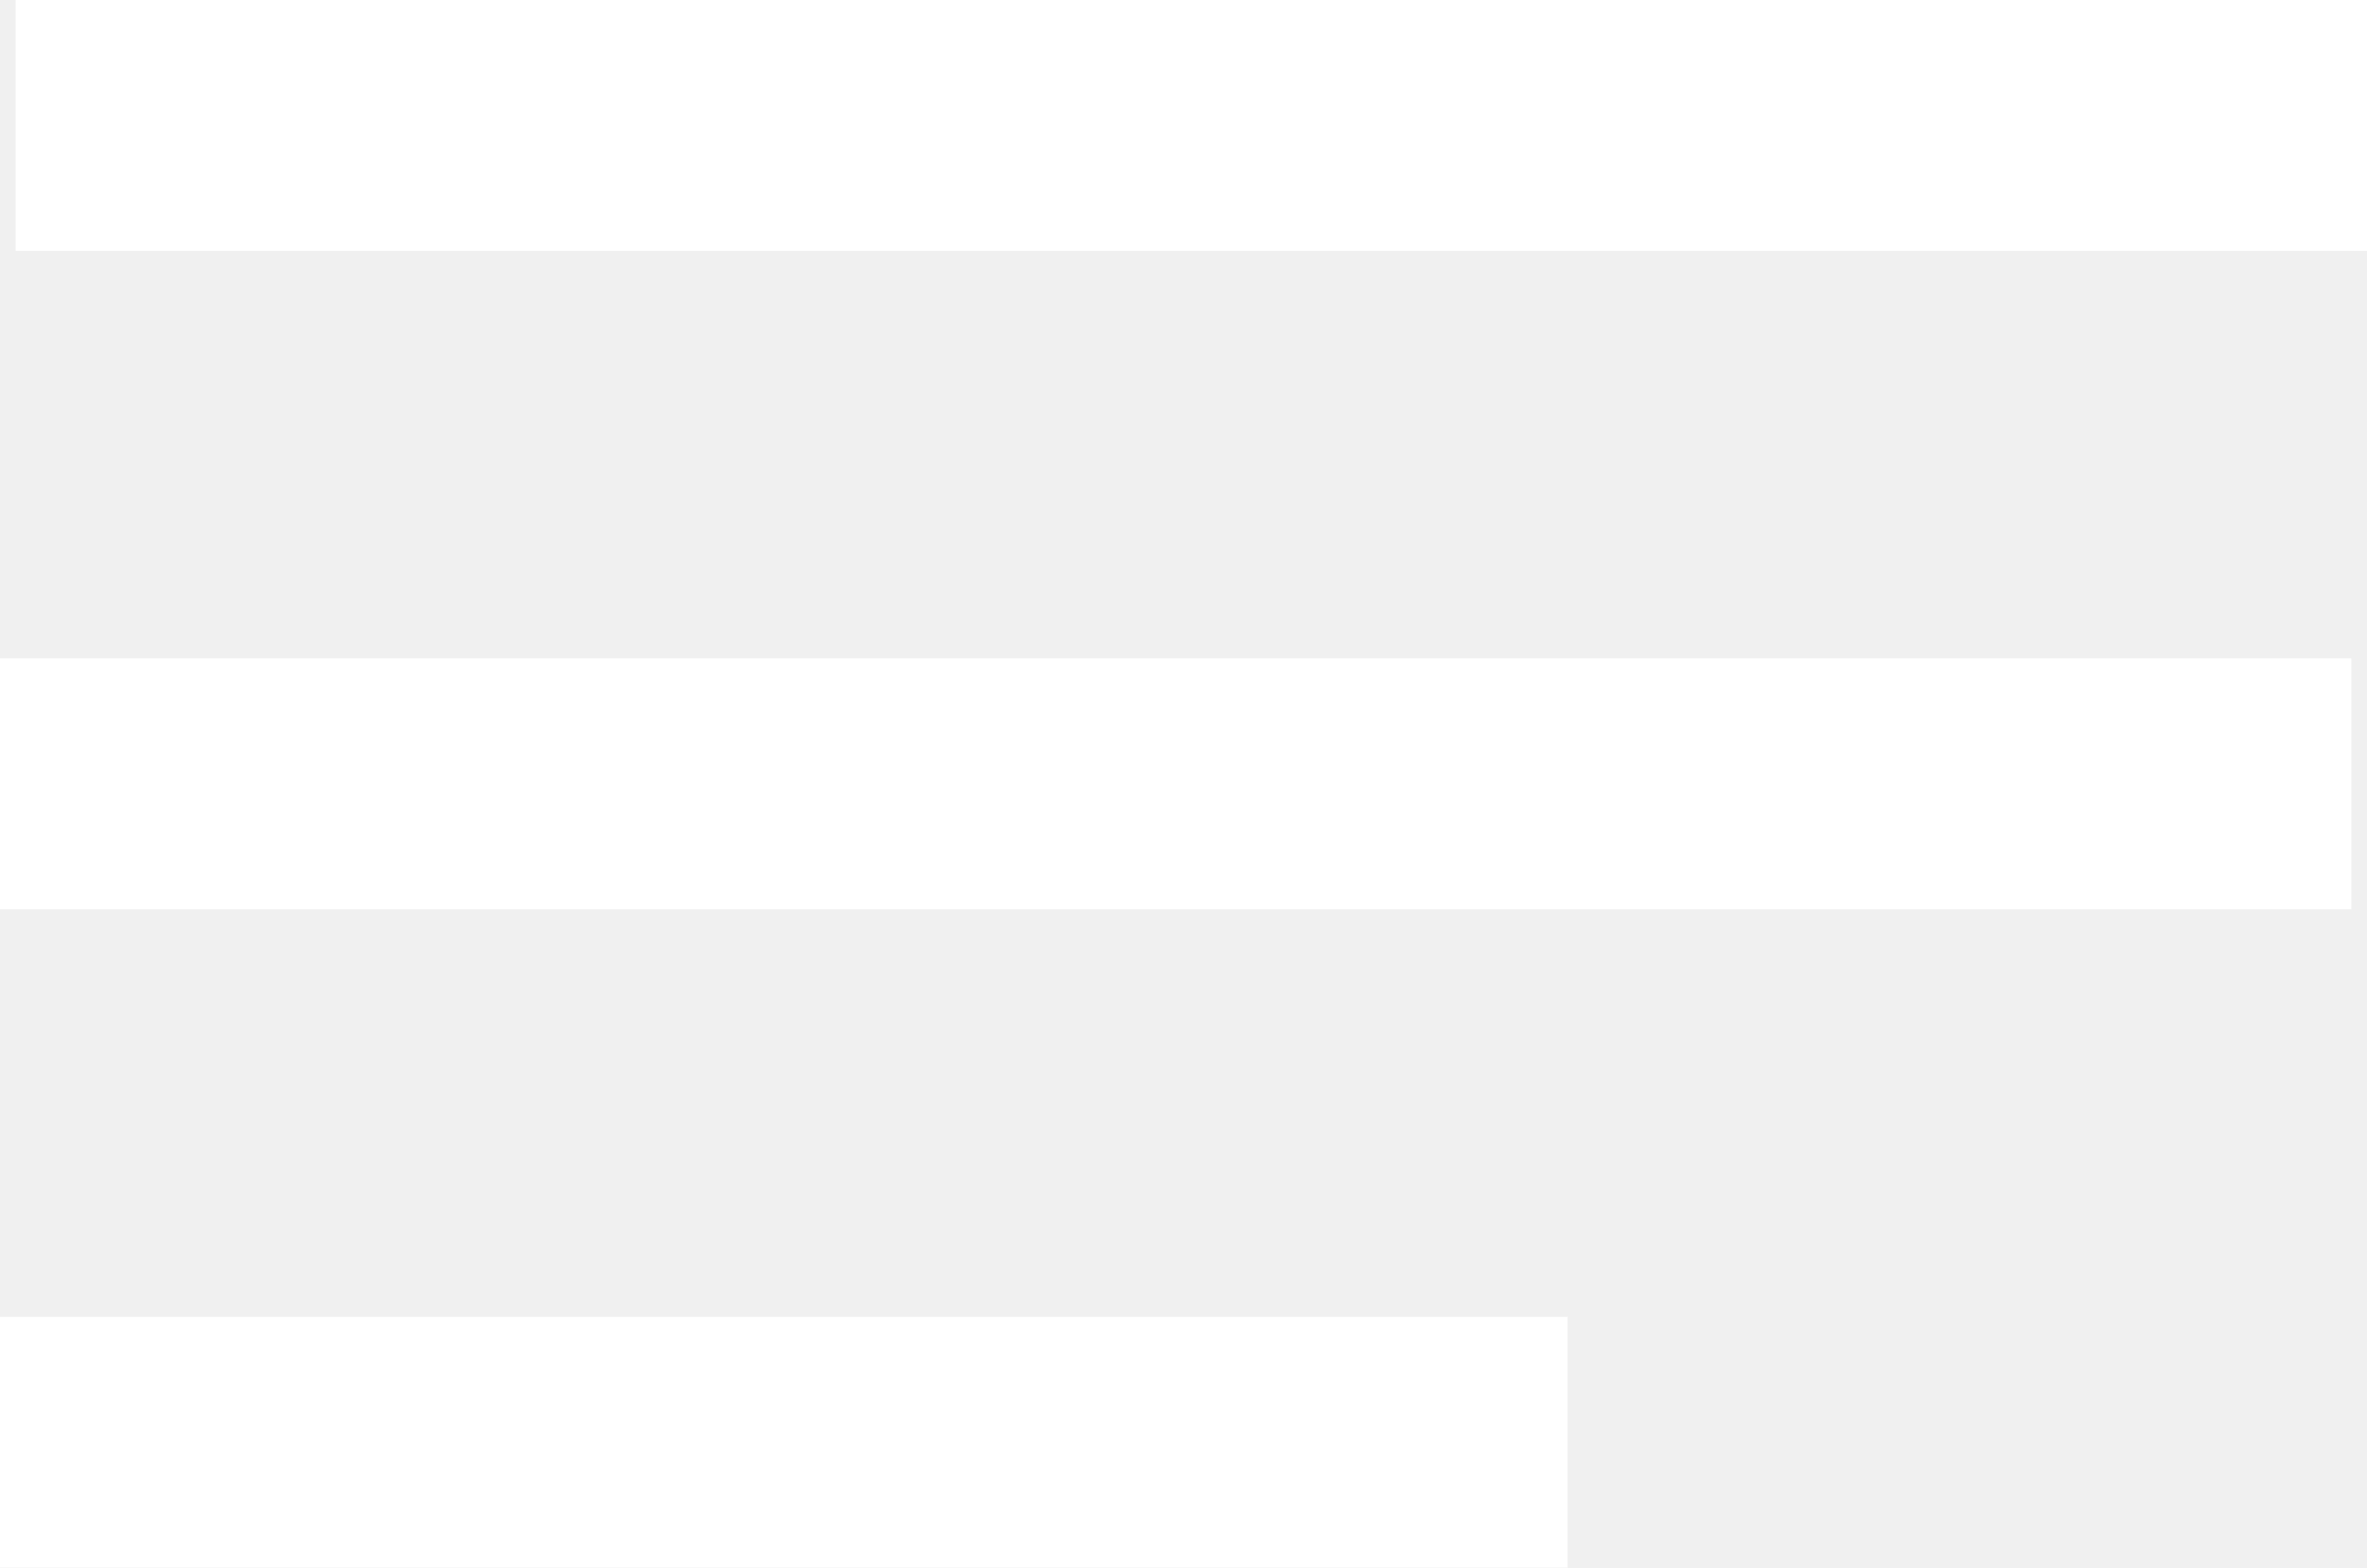
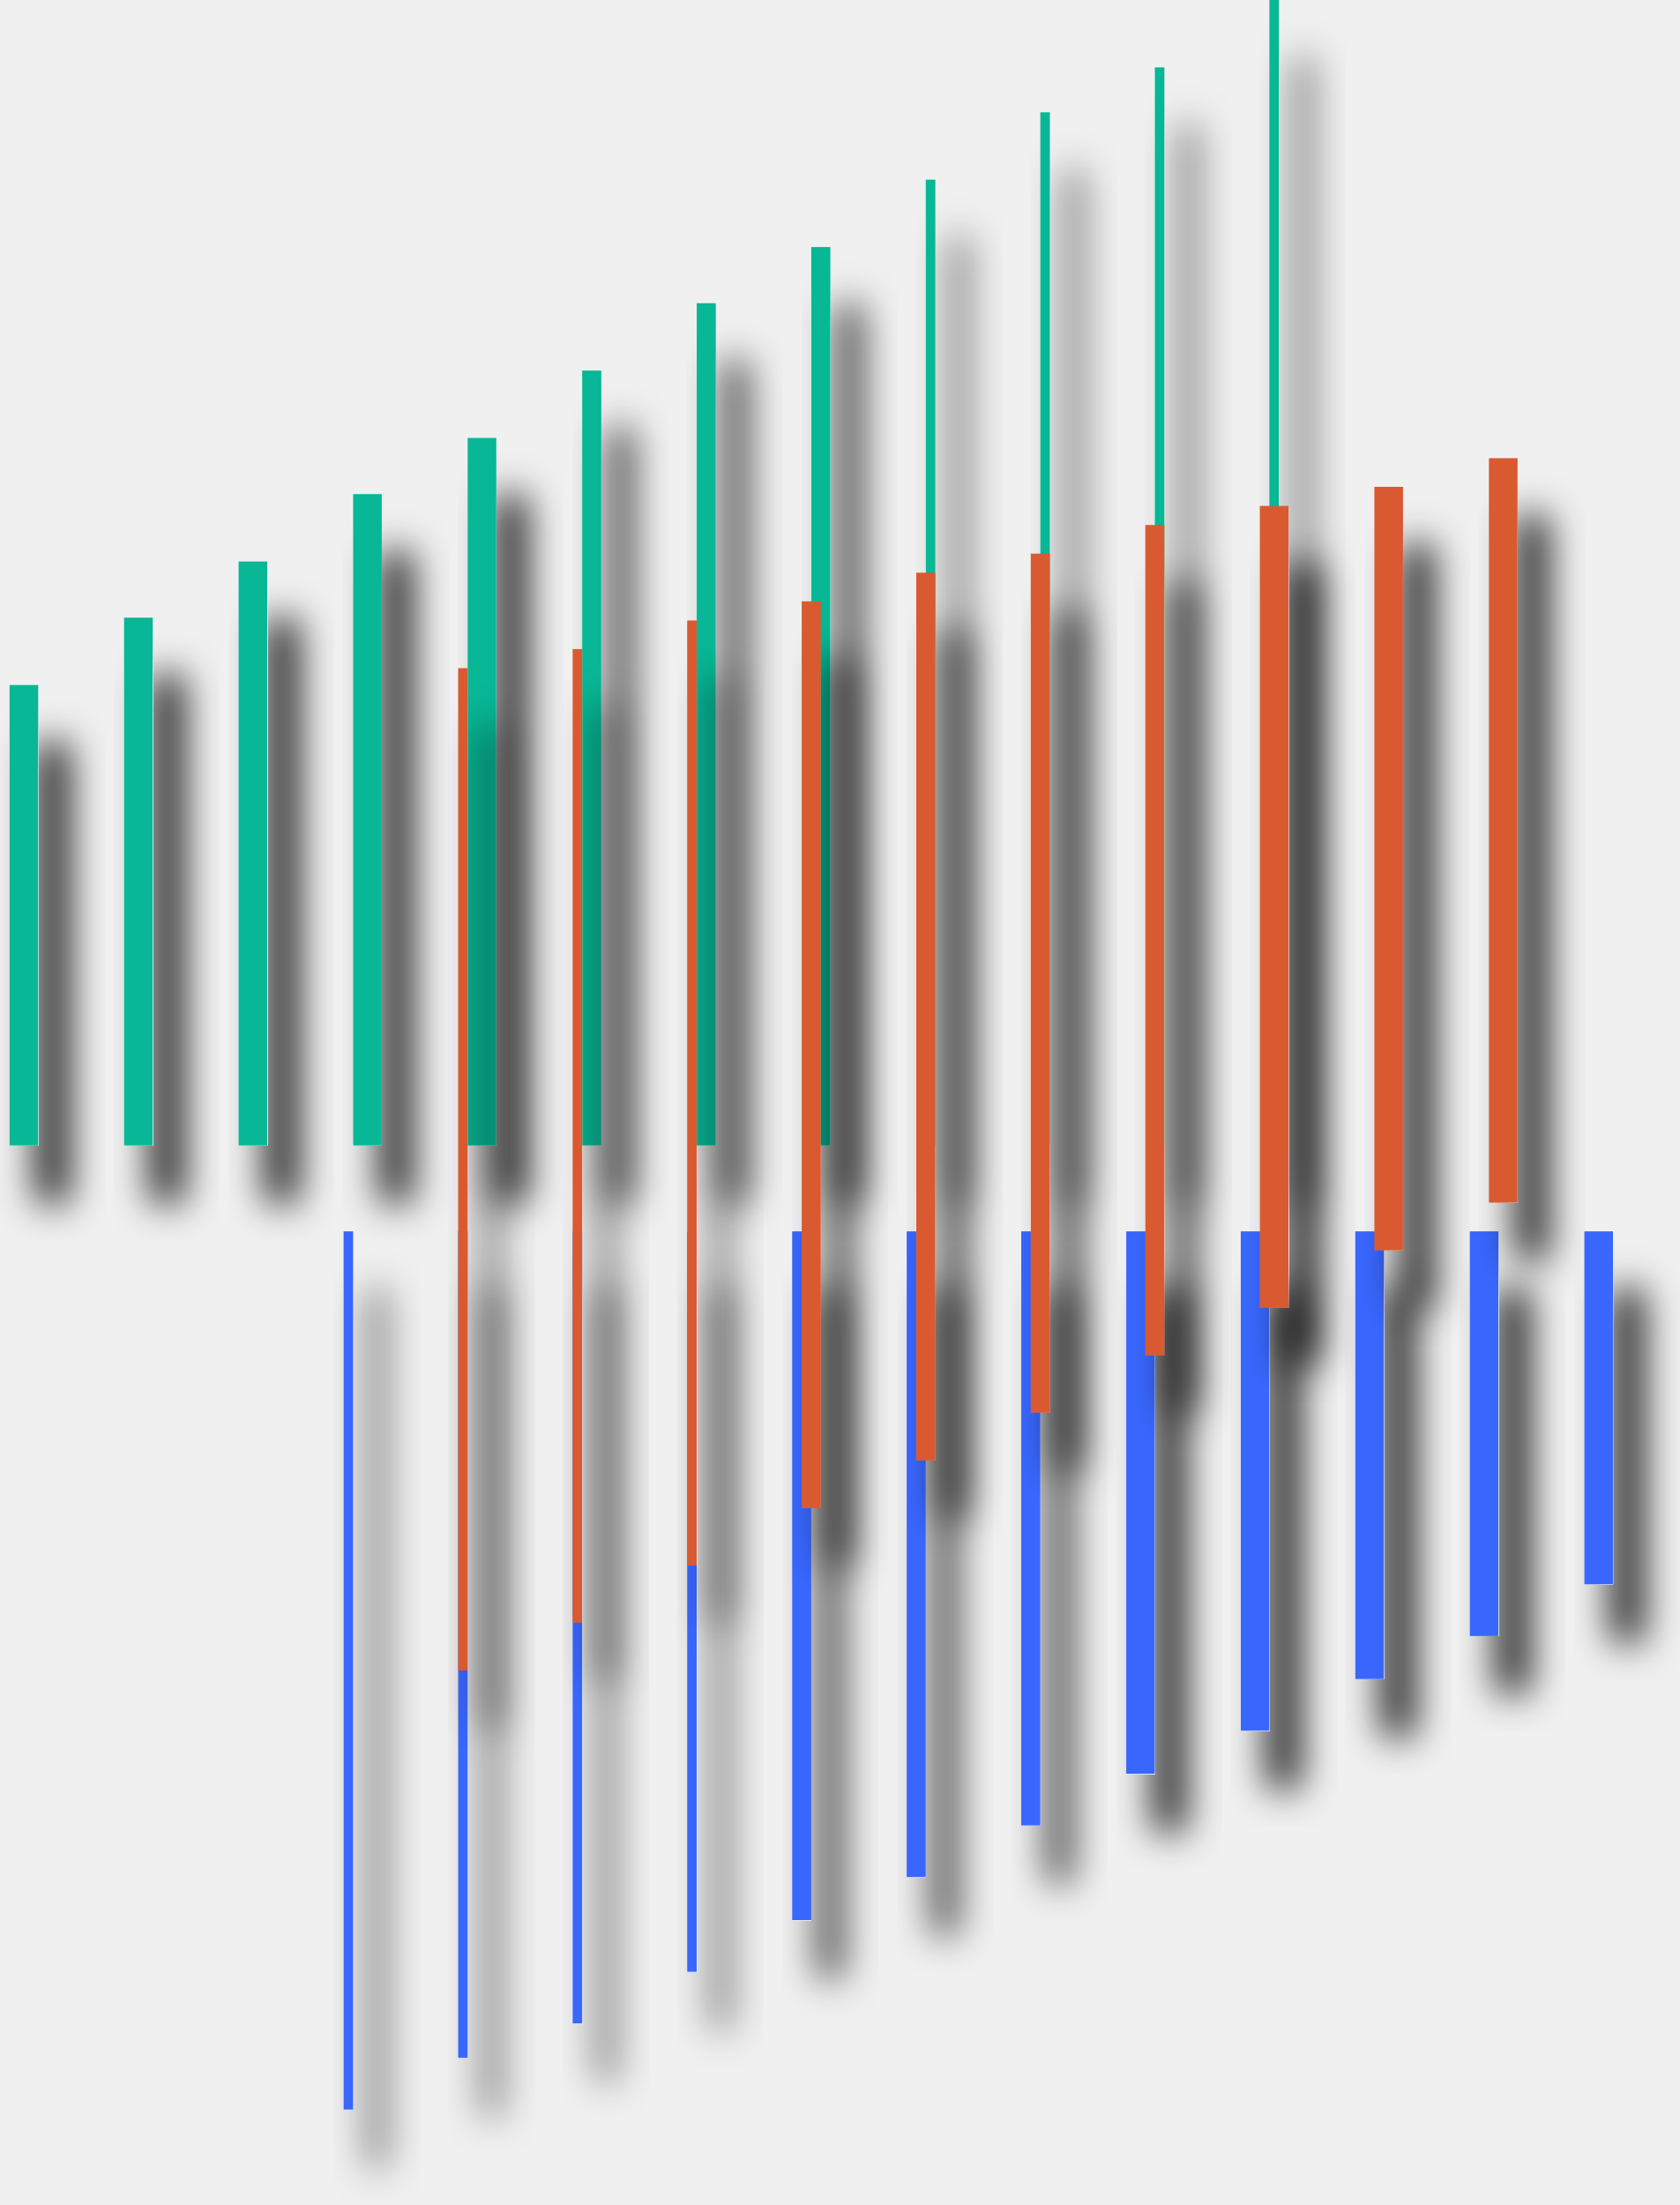
- <svg xmlns="http://www.w3.org/2000/svg" width="151" height="100" viewBox="0 0 151 100" fill="none">
-   <line x1="1" y1="8" x2="151" y2="8" stroke="white" stroke-width="16" />
-   <line y1="50" x2="150" y2="50" stroke="white" stroke-width="16" />
-   <line y1="92" x2="100" y2="92" stroke="white" stroke-width="16" />
+ <svg xmlns="http://www.w3.org/2000/svg" width="176" height="231" viewBox="0 0 176 231" fill="none">
+   <g filter="url(#filter0_d_0_1)">
+     <line x1="2.5" y1="71.765" x2="2.5" y2="120" stroke="#07B795" stroke-width="3" />
+   </g>
+   <g filter="url(#filter1_d_0_1)">
+     <line x1="14.5" y1="64.706" x2="14.5" y2="120" stroke="#07B795" stroke-width="3" />
+   </g>
+   <g filter="url(#filter2_d_0_1)">
+     <line x1="26.5" y1="58.824" x2="26.5" y2="120" stroke="#07B795" stroke-width="3" />
+   </g>
+   <g filter="url(#filter3_d_0_1)">
+     <line x1="38.5" y1="51.765" x2="38.5" y2="120" stroke="#07B795" stroke-width="3" />
+   </g>
+   <g filter="url(#filter4_d_0_1)">
+     <line x1="50.5" y1="45.882" x2="50.5" y2="120" stroke="#07B795" stroke-width="3" />
+   </g>
+   <g filter="url(#filter5_d_0_1)">
+     <line x1="62" y1="38.824" x2="62" y2="120" stroke="#07B795" stroke-width="2" />
+   </g>
+   <g filter="url(#filter6_d_0_1)">
+     <line x1="74" y1="31.765" x2="74" y2="120" stroke="#07B795" stroke-width="2" />
+   </g>
+   <g filter="url(#filter7_d_0_1)">
+     <line x1="86" y1="25.882" x2="86" y2="120" stroke="#07B795" stroke-width="2" />
+   </g>
+   <g filter="url(#filter8_d_0_1)">
+     <line x1="97.5" y1="18.823" x2="97.5" y2="120" stroke="#07B795" />
+   </g>
+   <g filter="url(#filter9_d_0_1)">
+     <line x1="109.5" y1="11.765" x2="109.5" y2="120" stroke="#07B795" />
+   </g>
+   <g filter="url(#filter10_d_0_1)">
+     <line x1="121.5" y1="7.059" x2="121.5" y2="120" stroke="#07B795" />
+   </g>
+   <g filter="url(#filter11_d_0_1)">
+     <line x1="133.5" x2="133.5" y2="120" stroke="#07B795" />
+   </g>
+   <g filter="url(#filter12_d_0_1)">
+     <line x1="167.5" y1="165.98" x2="167.5" y2="129" stroke="#3967FE" stroke-width="3" />
+   </g>
+   <g filter="url(#filter13_d_0_1)">
+     <line x1="155.5" y1="171.392" x2="155.5" y2="129" stroke="#3967FE" stroke-width="3" />
+   </g>
+   <g filter="url(#filter14_d_0_1)">
+     <line x1="143.5" y1="175.902" x2="143.5" y2="129" stroke="#3967FE" stroke-width="3" />
+   </g>
+   <g filter="url(#filter15_d_0_1)">
+     <line x1="131.5" y1="181.314" x2="131.5" y2="129" stroke="#3967FE" stroke-width="3" />
+   </g>
+   <g filter="url(#filter16_d_0_1)">
+     <line x1="119.5" y1="185.824" x2="119.5" y2="129" stroke="#3967FE" stroke-width="3" />
+   </g>
+   <g filter="url(#filter17_d_0_1)">
+     <line x1="108" y1="191.235" x2="108" y2="129" stroke="#3967FE" stroke-width="2" />
+   </g>
+   <g filter="url(#filter18_d_0_1)">
+     <line x1="96" y1="196.647" x2="96" y2="129" stroke="#3967FE" stroke-width="2" />
+   </g>
+   <g filter="url(#filter19_d_0_1)">
+     <line x1="84" y1="201.157" x2="84" y2="129" stroke="#3967FE" stroke-width="2" />
+   </g>
+   <g filter="url(#filter20_d_0_1)">
+     <line x1="72.5" y1="206.569" x2="72.5" y2="129" stroke="#3967FE" />
+   </g>
+   <g filter="url(#filter21_d_0_1)">
+     <line x1="60.5" y1="211.98" x2="60.5" y2="129" stroke="#3967FE" />
+   </g>
+   <g filter="url(#filter22_d_0_1)">
+     <line x1="48.5" y1="215.588" x2="48.5" y2="129" stroke="#3967FE" />
+   </g>
+   <g filter="url(#filter23_d_0_1)">
+     <line x1="36.5" y1="221" x2="36.5" y2="129" stroke="#3967FE" />
+   </g>
+   <g filter="url(#filter24_d_0_1)">
+     <line x1="157.5" y1="48" x2="157.5" y2="126" stroke="#D95A30" stroke-width="3" />
+   </g>
+   <g filter="url(#filter25_d_0_1)">
+     <line x1="145.5" y1="51" x2="145.5" y2="131" stroke="#D95A30" stroke-width="3" />
+   </g>
+   <g filter="url(#filter26_d_0_1)">
+     <line x1="133.5" y1="53" x2="133.5" y2="137" stroke="#D95A30" stroke-width="3" />
+   </g>
+   <g filter="url(#filter27_d_0_1)">
+     <line x1="121" y1="55" x2="121" y2="142" stroke="#D95A30" stroke-width="2" />
+   </g>
+   <g filter="url(#filter28_d_0_1)">
+     <line x1="109" y1="58" x2="109" y2="148" stroke="#D95A30" stroke-width="2" />
+   </g>
+   <g filter="url(#filter29_d_0_1)">
+     <line x1="97" y1="60" x2="97" y2="153" stroke="#D95A30" stroke-width="2" />
+   </g>
+   <g filter="url(#filter30_d_0_1)">
+     <line x1="85" y1="63" x2="85" y2="158" stroke="#D95A30" stroke-width="2" />
+   </g>
+   <g filter="url(#filter31_d_0_1)">
+     <line x1="72.5" y1="65" x2="72.5" y2="164" stroke="#D95A30" />
+   </g>
+   <g filter="url(#filter32_d_0_1)">
+     <line x1="60.5" y1="68" x2="60.5" y2="170" stroke="#D95A30" />
+   </g>
+   <g filter="url(#filter33_d_0_1)">
+     <line x1="48.5" y1="70" x2="48.5" y2="175" stroke="#D95A30" />
+   </g>
+   <defs>
+     <filter id="filter0_d_0_1" x="0" y="71.765" width="11" height="58.235" filterUnits="userSpaceOnUse" color-interpolation-filters="sRGB">
+       <feFlood flood-opacity="0" result="BackgroundImageFix" />
+       <feColorMatrix in="SourceAlpha" type="matrix" values="0 0 0 0 0 0 0 0 0 0 0 0 0 0 0 0 0 0 127 0" result="hardAlpha" />
+       <feOffset dx="3" dy="6" />
+       <feGaussianBlur stdDeviation="2" />
+       <feComposite in2="hardAlpha" operator="out" />
+       <feColorMatrix type="matrix" values="0 0 0 0 0 0 0 0 0 0 0 0 0 0 0 0 0 0 1 0" />
+       <feBlend mode="normal" in2="BackgroundImageFix" result="effect1_dropShadow_0_1" />
+       <feBlend mode="normal" in="SourceGraphic" in2="effect1_dropShadow_0_1" result="shape" />
+     </filter>
+     <filter id="filter1_d_0_1" x="12" y="64.706" width="11" height="65.294" filterUnits="userSpaceOnUse" color-interpolation-filters="sRGB">
+       <feFlood flood-opacity="0" result="BackgroundImageFix" />
+       <feColorMatrix in="SourceAlpha" type="matrix" values="0 0 0 0 0 0 0 0 0 0 0 0 0 0 0 0 0 0 127 0" result="hardAlpha" />
+       <feOffset dx="3" dy="6" />
+       <feGaussianBlur stdDeviation="2" />
+       <feComposite in2="hardAlpha" operator="out" />
+       <feColorMatrix type="matrix" values="0 0 0 0 0 0 0 0 0 0 0 0 0 0 0 0 0 0 1 0" />
+       <feBlend mode="normal" in2="BackgroundImageFix" result="effect1_dropShadow_0_1" />
+       <feBlend mode="normal" in="SourceGraphic" in2="effect1_dropShadow_0_1" result="shape" />
+     </filter>
+     <filter id="filter2_d_0_1" x="24" y="58.824" width="11" height="71.177" filterUnits="userSpaceOnUse" color-interpolation-filters="sRGB">
+       <feFlood flood-opacity="0" result="BackgroundImageFix" />
+       <feColorMatrix in="SourceAlpha" type="matrix" values="0 0 0 0 0 0 0 0 0 0 0 0 0 0 0 0 0 0 127 0" result="hardAlpha" />
+       <feOffset dx="3" dy="6" />
+       <feGaussianBlur stdDeviation="2" />
+       <feComposite in2="hardAlpha" operator="out" />
+       <feColorMatrix type="matrix" values="0 0 0 0 0 0 0 0 0 0 0 0 0 0 0 0 0 0 1 0" />
+       <feBlend mode="normal" in2="BackgroundImageFix" result="effect1_dropShadow_0_1" />
+       <feBlend mode="normal" in="SourceGraphic" in2="effect1_dropShadow_0_1" result="shape" />
+     </filter>
+     <filter id="filter3_d_0_1" x="36" y="51.765" width="11" height="78.235" filterUnits="userSpaceOnUse" color-interpolation-filters="sRGB">
+       <feFlood flood-opacity="0" result="BackgroundImageFix" />
+       <feColorMatrix in="SourceAlpha" type="matrix" values="0 0 0 0 0 0 0 0 0 0 0 0 0 0 0 0 0 0 127 0" result="hardAlpha" />
+       <feOffset dx="3" dy="6" />
+       <feGaussianBlur stdDeviation="2" />
+       <feComposite in2="hardAlpha" operator="out" />
+       <feColorMatrix type="matrix" values="0 0 0 0 0 0 0 0 0 0 0 0 0 0 0 0 0 0 1 0" />
+       <feBlend mode="normal" in2="BackgroundImageFix" result="effect1_dropShadow_0_1" />
+       <feBlend mode="normal" in="SourceGraphic" in2="effect1_dropShadow_0_1" result="shape" />
+     </filter>
+     <filter id="filter4_d_0_1" x="48" y="45.882" width="11" height="84.118" filterUnits="userSpaceOnUse" color-interpolation-filters="sRGB">
+       <feFlood flood-opacity="0" result="BackgroundImageFix" />
+       <feColorMatrix in="SourceAlpha" type="matrix" values="0 0 0 0 0 0 0 0 0 0 0 0 0 0 0 0 0 0 127 0" result="hardAlpha" />
+       <feOffset dx="3" dy="6" />
+       <feGaussianBlur stdDeviation="2" />
+       <feComposite in2="hardAlpha" operator="out" />
+       <feColorMatrix type="matrix" values="0 0 0 0 0 0 0 0 0 0 0 0 0 0 0 0 0 0 1 0" />
+       <feBlend mode="normal" in2="BackgroundImageFix" result="effect1_dropShadow_0_1" />
+       <feBlend mode="normal" in="SourceGraphic" in2="effect1_dropShadow_0_1" result="shape" />
+     </filter>
+     <filter id="filter5_d_0_1" x="60" y="38.824" width="10" height="91.176" filterUnits="userSpaceOnUse" color-interpolation-filters="sRGB">
+       <feFlood flood-opacity="0" result="BackgroundImageFix" />
+       <feColorMatrix in="SourceAlpha" type="matrix" values="0 0 0 0 0 0 0 0 0 0 0 0 0 0 0 0 0 0 127 0" result="hardAlpha" />
+       <feOffset dx="3" dy="6" />
+       <feGaussianBlur stdDeviation="2" />
+       <feComposite in2="hardAlpha" operator="out" />
+       <feColorMatrix type="matrix" values="0 0 0 0 0 0 0 0 0 0 0 0 0 0 0 0 0 0 1 0" />
+       <feBlend mode="normal" in2="BackgroundImageFix" result="effect1_dropShadow_0_1" />
+       <feBlend mode="normal" in="SourceGraphic" in2="effect1_dropShadow_0_1" result="shape" />
+     </filter>
+     <filter id="filter6_d_0_1" x="72" y="31.765" width="10" height="98.235" filterUnits="userSpaceOnUse" color-interpolation-filters="sRGB">
+       <feFlood flood-opacity="0" result="BackgroundImageFix" />
+       <feColorMatrix in="SourceAlpha" type="matrix" values="0 0 0 0 0 0 0 0 0 0 0 0 0 0 0 0 0 0 127 0" result="hardAlpha" />
+       <feOffset dx="3" dy="6" />
+       <feGaussianBlur stdDeviation="2" />
+       <feComposite in2="hardAlpha" operator="out" />
+       <feColorMatrix type="matrix" values="0 0 0 0 0 0 0 0 0 0 0 0 0 0 0 0 0 0 1 0" />
+       <feBlend mode="normal" in2="BackgroundImageFix" result="effect1_dropShadow_0_1" />
+       <feBlend mode="normal" in="SourceGraphic" in2="effect1_dropShadow_0_1" result="shape" />
+     </filter>
+     <filter id="filter7_d_0_1" x="84" y="25.882" width="10" height="104.118" filterUnits="userSpaceOnUse" color-interpolation-filters="sRGB">
+       <feFlood flood-opacity="0" result="BackgroundImageFix" />
+       <feColorMatrix in="SourceAlpha" type="matrix" values="0 0 0 0 0 0 0 0 0 0 0 0 0 0 0 0 0 0 127 0" result="hardAlpha" />
+       <feOffset dx="3" dy="6" />
+       <feGaussianBlur stdDeviation="2" />
+       <feComposite in2="hardAlpha" operator="out" />
+       <feColorMatrix type="matrix" values="0 0 0 0 0 0 0 0 0 0 0 0 0 0 0 0 0 0 1 0" />
+       <feBlend mode="normal" in2="BackgroundImageFix" result="effect1_dropShadow_0_1" />
+       <feBlend mode="normal" in="SourceGraphic" in2="effect1_dropShadow_0_1" result="shape" />
+     </filter>
+     <filter id="filter8_d_0_1" x="96" y="18.823" width="9" height="111.177" filterUnits="userSpaceOnUse" color-interpolation-filters="sRGB">
+       <feFlood flood-opacity="0" result="BackgroundImageFix" />
+       <feColorMatrix in="SourceAlpha" type="matrix" values="0 0 0 0 0 0 0 0 0 0 0 0 0 0 0 0 0 0 127 0" result="hardAlpha" />
+       <feOffset dx="3" dy="6" />
+       <feGaussianBlur stdDeviation="2" />
+       <feComposite in2="hardAlpha" operator="out" />
+       <feColorMatrix type="matrix" values="0 0 0 0 0 0 0 0 0 0 0 0 0 0 0 0 0 0 1 0" />
+       <feBlend mode="normal" in2="BackgroundImageFix" result="effect1_dropShadow_0_1" />
+       <feBlend mode="normal" in="SourceGraphic" in2="effect1_dropShadow_0_1" result="shape" />
+     </filter>
+     <filter id="filter9_d_0_1" x="108" y="11.765" width="9" height="118.235" filterUnits="userSpaceOnUse" color-interpolation-filters="sRGB">
+       <feFlood flood-opacity="0" result="BackgroundImageFix" />
+       <feColorMatrix in="SourceAlpha" type="matrix" values="0 0 0 0 0 0 0 0 0 0 0 0 0 0 0 0 0 0 127 0" result="hardAlpha" />
+       <feOffset dx="3" dy="6" />
+       <feGaussianBlur stdDeviation="2" />
+       <feComposite in2="hardAlpha" operator="out" />
+       <feColorMatrix type="matrix" values="0 0 0 0 0 0 0 0 0 0 0 0 0 0 0 0 0 0 1 0" />
+       <feBlend mode="normal" in2="BackgroundImageFix" result="effect1_dropShadow_0_1" />
+       <feBlend mode="normal" in="SourceGraphic" in2="effect1_dropShadow_0_1" result="shape" />
+     </filter>
+     <filter id="filter10_d_0_1" x="120" y="7.059" width="9" height="122.941" filterUnits="userSpaceOnUse" color-interpolation-filters="sRGB">
+       <feFlood flood-opacity="0" result="BackgroundImageFix" />
+       <feColorMatrix in="SourceAlpha" type="matrix" values="0 0 0 0 0 0 0 0 0 0 0 0 0 0 0 0 0 0 127 0" result="hardAlpha" />
+       <feOffset dx="3" dy="6" />
+       <feGaussianBlur stdDeviation="2" />
+       <feComposite in2="hardAlpha" operator="out" />
+       <feColorMatrix type="matrix" values="0 0 0 0 0 0 0 0 0 0 0 0 0 0 0 0 0 0 1 0" />
+       <feBlend mode="normal" in2="BackgroundImageFix" result="effect1_dropShadow_0_1" />
+       <feBlend mode="normal" in="SourceGraphic" in2="effect1_dropShadow_0_1" result="shape" />
+     </filter>
+     <filter id="filter11_d_0_1" x="132" y="0" width="9" height="130" filterUnits="userSpaceOnUse" color-interpolation-filters="sRGB">
+       <feFlood flood-opacity="0" result="BackgroundImageFix" />
+       <feColorMatrix in="SourceAlpha" type="matrix" values="0 0 0 0 0 0 0 0 0 0 0 0 0 0 0 0 0 0 127 0" result="hardAlpha" />
+       <feOffset dx="3" dy="6" />
+       <feGaussianBlur stdDeviation="2" />
+       <feComposite in2="hardAlpha" operator="out" />
+       <feColorMatrix type="matrix" values="0 0 0 0 0 0 0 0 0 0 0 0 0 0 0 0 0 0 1 0" />
+       <feBlend mode="normal" in2="BackgroundImageFix" result="effect1_dropShadow_0_1" />
+       <feBlend mode="normal" in="SourceGraphic" in2="effect1_dropShadow_0_1" result="shape" />
+     </filter>
+     <filter id="filter12_d_0_1" x="165" y="129" width="11" height="46.98" filterUnits="userSpaceOnUse" color-interpolation-filters="sRGB">
+       <feFlood flood-opacity="0" result="BackgroundImageFix" />
+       <feColorMatrix in="SourceAlpha" type="matrix" values="0 0 0 0 0 0 0 0 0 0 0 0 0 0 0 0 0 0 127 0" result="hardAlpha" />
+       <feOffset dx="3" dy="6" />
+       <feGaussianBlur stdDeviation="2" />
+       <feComposite in2="hardAlpha" operator="out" />
+       <feColorMatrix type="matrix" values="0 0 0 0 0 0 0 0 0 0 0 0 0 0 0 0 0 0 1 0" />
+       <feBlend mode="normal" in2="BackgroundImageFix" result="effect1_dropShadow_0_1" />
+       <feBlend mode="normal" in="SourceGraphic" in2="effect1_dropShadow_0_1" result="shape" />
+     </filter>
+     <filter id="filter13_d_0_1" x="153" y="129" width="11" height="52.392" filterUnits="userSpaceOnUse" color-interpolation-filters="sRGB">
+       <feFlood flood-opacity="0" result="BackgroundImageFix" />
+       <feColorMatrix in="SourceAlpha" type="matrix" values="0 0 0 0 0 0 0 0 0 0 0 0 0 0 0 0 0 0 127 0" result="hardAlpha" />
+       <feOffset dx="3" dy="6" />
+       <feGaussianBlur stdDeviation="2" />
+       <feComposite in2="hardAlpha" operator="out" />
+       <feColorMatrix type="matrix" values="0 0 0 0 0 0 0 0 0 0 0 0 0 0 0 0 0 0 1 0" />
+       <feBlend mode="normal" in2="BackgroundImageFix" result="effect1_dropShadow_0_1" />
+       <feBlend mode="normal" in="SourceGraphic" in2="effect1_dropShadow_0_1" result="shape" />
+     </filter>
+     <filter id="filter14_d_0_1" x="141" y="129" width="11" height="56.902" filterUnits="userSpaceOnUse" color-interpolation-filters="sRGB">
+       <feFlood flood-opacity="0" result="BackgroundImageFix" />
+       <feColorMatrix in="SourceAlpha" type="matrix" values="0 0 0 0 0 0 0 0 0 0 0 0 0 0 0 0 0 0 127 0" result="hardAlpha" />
+       <feOffset dx="3" dy="6" />
+       <feGaussianBlur stdDeviation="2" />
+       <feComposite in2="hardAlpha" operator="out" />
+       <feColorMatrix type="matrix" values="0 0 0 0 0 0 0 0 0 0 0 0 0 0 0 0 0 0 1 0" />
+       <feBlend mode="normal" in2="BackgroundImageFix" result="effect1_dropShadow_0_1" />
+       <feBlend mode="normal" in="SourceGraphic" in2="effect1_dropShadow_0_1" result="shape" />
+     </filter>
+     <filter id="filter15_d_0_1" x="129" y="129" width="11" height="62.314" filterUnits="userSpaceOnUse" color-interpolation-filters="sRGB">
+       <feFlood flood-opacity="0" result="BackgroundImageFix" />
+       <feColorMatrix in="SourceAlpha" type="matrix" values="0 0 0 0 0 0 0 0 0 0 0 0 0 0 0 0 0 0 127 0" result="hardAlpha" />
+       <feOffset dx="3" dy="6" />
+       <feGaussianBlur stdDeviation="2" />
+       <feComposite in2="hardAlpha" operator="out" />
+       <feColorMatrix type="matrix" values="0 0 0 0 0 0 0 0 0 0 0 0 0 0 0 0 0 0 1 0" />
+       <feBlend mode="normal" in2="BackgroundImageFix" result="effect1_dropShadow_0_1" />
+       <feBlend mode="normal" in="SourceGraphic" in2="effect1_dropShadow_0_1" result="shape" />
+     </filter>
+     <filter id="filter16_d_0_1" x="117" y="129" width="11" height="66.823" filterUnits="userSpaceOnUse" color-interpolation-filters="sRGB">
+       <feFlood flood-opacity="0" result="BackgroundImageFix" />
+       <feColorMatrix in="SourceAlpha" type="matrix" values="0 0 0 0 0 0 0 0 0 0 0 0 0 0 0 0 0 0 127 0" result="hardAlpha" />
+       <feOffset dx="3" dy="6" />
+       <feGaussianBlur stdDeviation="2" />
+       <feComposite in2="hardAlpha" operator="out" />
+       <feColorMatrix type="matrix" values="0 0 0 0 0 0 0 0 0 0 0 0 0 0 0 0 0 0 1 0" />
+       <feBlend mode="normal" in2="BackgroundImageFix" result="effect1_dropShadow_0_1" />
+       <feBlend mode="normal" in="SourceGraphic" in2="effect1_dropShadow_0_1" result="shape" />
+     </filter>
+     <filter id="filter17_d_0_1" x="106" y="129" width="10" height="72.235" filterUnits="userSpaceOnUse" color-interpolation-filters="sRGB">
+       <feFlood flood-opacity="0" result="BackgroundImageFix" />
+       <feColorMatrix in="SourceAlpha" type="matrix" values="0 0 0 0 0 0 0 0 0 0 0 0 0 0 0 0 0 0 127 0" result="hardAlpha" />
+       <feOffset dx="3" dy="6" />
+       <feGaussianBlur stdDeviation="2" />
+       <feComposite in2="hardAlpha" operator="out" />
+       <feColorMatrix type="matrix" values="0 0 0 0 0 0 0 0 0 0 0 0 0 0 0 0 0 0 1 0" />
+       <feBlend mode="normal" in2="BackgroundImageFix" result="effect1_dropShadow_0_1" />
+       <feBlend mode="normal" in="SourceGraphic" in2="effect1_dropShadow_0_1" result="shape" />
+     </filter>
+     <filter id="filter18_d_0_1" x="94" y="129" width="10" height="77.647" filterUnits="userSpaceOnUse" color-interpolation-filters="sRGB">
+       <feFlood flood-opacity="0" result="BackgroundImageFix" />
+       <feColorMatrix in="SourceAlpha" type="matrix" values="0 0 0 0 0 0 0 0 0 0 0 0 0 0 0 0 0 0 127 0" result="hardAlpha" />
+       <feOffset dx="3" dy="6" />
+       <feGaussianBlur stdDeviation="2" />
+       <feComposite in2="hardAlpha" operator="out" />
+       <feColorMatrix type="matrix" values="0 0 0 0 0 0 0 0 0 0 0 0 0 0 0 0 0 0 1 0" />
+       <feBlend mode="normal" in2="BackgroundImageFix" result="effect1_dropShadow_0_1" />
+       <feBlend mode="normal" in="SourceGraphic" in2="effect1_dropShadow_0_1" result="shape" />
+     </filter>
+     <filter id="filter19_d_0_1" x="82" y="129" width="10" height="82.157" filterUnits="userSpaceOnUse" color-interpolation-filters="sRGB">
+       <feFlood flood-opacity="0" result="BackgroundImageFix" />
+       <feColorMatrix in="SourceAlpha" type="matrix" values="0 0 0 0 0 0 0 0 0 0 0 0 0 0 0 0 0 0 127 0" result="hardAlpha" />
+       <feOffset dx="3" dy="6" />
+       <feGaussianBlur stdDeviation="2" />
+       <feComposite in2="hardAlpha" operator="out" />
+       <feColorMatrix type="matrix" values="0 0 0 0 0 0 0 0 0 0 0 0 0 0 0 0 0 0 1 0" />
+       <feBlend mode="normal" in2="BackgroundImageFix" result="effect1_dropShadow_0_1" />
+       <feBlend mode="normal" in="SourceGraphic" in2="effect1_dropShadow_0_1" result="shape" />
+     </filter>
+     <filter id="filter20_d_0_1" x="71" y="129" width="9" height="87.569" filterUnits="userSpaceOnUse" color-interpolation-filters="sRGB">
+       <feFlood flood-opacity="0" result="BackgroundImageFix" />
+       <feColorMatrix in="SourceAlpha" type="matrix" values="0 0 0 0 0 0 0 0 0 0 0 0 0 0 0 0 0 0 127 0" result="hardAlpha" />
+       <feOffset dx="3" dy="6" />
+       <feGaussianBlur stdDeviation="2" />
+       <feComposite in2="hardAlpha" operator="out" />
+       <feColorMatrix type="matrix" values="0 0 0 0 0 0 0 0 0 0 0 0 0 0 0 0 0 0 1 0" />
+       <feBlend mode="normal" in2="BackgroundImageFix" result="effect1_dropShadow_0_1" />
+       <feBlend mode="normal" in="SourceGraphic" in2="effect1_dropShadow_0_1" result="shape" />
+     </filter>
+     <filter id="filter21_d_0_1" x="59" y="129" width="9" height="92.98" filterUnits="userSpaceOnUse" color-interpolation-filters="sRGB">
+       <feFlood flood-opacity="0" result="BackgroundImageFix" />
+       <feColorMatrix in="SourceAlpha" type="matrix" values="0 0 0 0 0 0 0 0 0 0 0 0 0 0 0 0 0 0 127 0" result="hardAlpha" />
+       <feOffset dx="3" dy="6" />
+       <feGaussianBlur stdDeviation="2" />
+       <feComposite in2="hardAlpha" operator="out" />
+       <feColorMatrix type="matrix" values="0 0 0 0 0 0 0 0 0 0 0 0 0 0 0 0 0 0 1 0" />
+       <feBlend mode="normal" in2="BackgroundImageFix" result="effect1_dropShadow_0_1" />
+       <feBlend mode="normal" in="SourceGraphic" in2="effect1_dropShadow_0_1" result="shape" />
+     </filter>
+     <filter id="filter22_d_0_1" x="47" y="129" width="9" height="96.588" filterUnits="userSpaceOnUse" color-interpolation-filters="sRGB">
+       <feFlood flood-opacity="0" result="BackgroundImageFix" />
+       <feColorMatrix in="SourceAlpha" type="matrix" values="0 0 0 0 0 0 0 0 0 0 0 0 0 0 0 0 0 0 127 0" result="hardAlpha" />
+       <feOffset dx="3" dy="6" />
+       <feGaussianBlur stdDeviation="2" />
+       <feComposite in2="hardAlpha" operator="out" />
+       <feColorMatrix type="matrix" values="0 0 0 0 0 0 0 0 0 0 0 0 0 0 0 0 0 0 1 0" />
+       <feBlend mode="normal" in2="BackgroundImageFix" result="effect1_dropShadow_0_1" />
+       <feBlend mode="normal" in="SourceGraphic" in2="effect1_dropShadow_0_1" result="shape" />
+     </filter>
+     <filter id="filter23_d_0_1" x="35" y="129" width="9" height="102" filterUnits="userSpaceOnUse" color-interpolation-filters="sRGB">
+       <feFlood flood-opacity="0" result="BackgroundImageFix" />
+       <feColorMatrix in="SourceAlpha" type="matrix" values="0 0 0 0 0 0 0 0 0 0 0 0 0 0 0 0 0 0 127 0" result="hardAlpha" />
+       <feOffset dx="3" dy="6" />
+       <feGaussianBlur stdDeviation="2" />
+       <feComposite in2="hardAlpha" operator="out" />
+       <feColorMatrix type="matrix" values="0 0 0 0 0 0 0 0 0 0 0 0 0 0 0 0 0 0 1 0" />
+       <feBlend mode="normal" in2="BackgroundImageFix" result="effect1_dropShadow_0_1" />
+       <feBlend mode="normal" in="SourceGraphic" in2="effect1_dropShadow_0_1" result="shape" />
+     </filter>
+     <filter id="filter24_d_0_1" x="155" y="48" width="11" height="88" filterUnits="userSpaceOnUse" color-interpolation-filters="sRGB">
+       <feFlood flood-opacity="0" result="BackgroundImageFix" />
+       <feColorMatrix in="SourceAlpha" type="matrix" values="0 0 0 0 0 0 0 0 0 0 0 0 0 0 0 0 0 0 127 0" result="hardAlpha" />
+       <feOffset dx="3" dy="6" />
+       <feGaussianBlur stdDeviation="2" />
+       <feComposite in2="hardAlpha" operator="out" />
+       <feColorMatrix type="matrix" values="0 0 0 0 0 0 0 0 0 0 0 0 0 0 0 0 0 0 1 0" />
+       <feBlend mode="normal" in2="BackgroundImageFix" result="effect1_dropShadow_0_1" />
+       <feBlend mode="normal" in="SourceGraphic" in2="effect1_dropShadow_0_1" result="shape" />
+     </filter>
+     <filter id="filter25_d_0_1" x="143" y="51" width="11" height="90" filterUnits="userSpaceOnUse" color-interpolation-filters="sRGB">
+       <feFlood flood-opacity="0" result="BackgroundImageFix" />
+       <feColorMatrix in="SourceAlpha" type="matrix" values="0 0 0 0 0 0 0 0 0 0 0 0 0 0 0 0 0 0 127 0" result="hardAlpha" />
+       <feOffset dx="3" dy="6" />
+       <feGaussianBlur stdDeviation="2" />
+       <feComposite in2="hardAlpha" operator="out" />
+       <feColorMatrix type="matrix" values="0 0 0 0 0 0 0 0 0 0 0 0 0 0 0 0 0 0 1 0" />
+       <feBlend mode="normal" in2="BackgroundImageFix" result="effect1_dropShadow_0_1" />
+       <feBlend mode="normal" in="SourceGraphic" in2="effect1_dropShadow_0_1" result="shape" />
+     </filter>
+     <filter id="filter26_d_0_1" x="131" y="53" width="11" height="94" filterUnits="userSpaceOnUse" color-interpolation-filters="sRGB">
+       <feFlood flood-opacity="0" result="BackgroundImageFix" />
+       <feColorMatrix in="SourceAlpha" type="matrix" values="0 0 0 0 0 0 0 0 0 0 0 0 0 0 0 0 0 0 127 0" result="hardAlpha" />
+       <feOffset dx="3" dy="6" />
+       <feGaussianBlur stdDeviation="2" />
+       <feComposite in2="hardAlpha" operator="out" />
+       <feColorMatrix type="matrix" values="0 0 0 0 0 0 0 0 0 0 0 0 0 0 0 0 0 0 1 0" />
+       <feBlend mode="normal" in2="BackgroundImageFix" result="effect1_dropShadow_0_1" />
+       <feBlend mode="normal" in="SourceGraphic" in2="effect1_dropShadow_0_1" result="shape" />
+     </filter>
+     <filter id="filter27_d_0_1" x="119" y="55" width="10" height="97" filterUnits="userSpaceOnUse" color-interpolation-filters="sRGB">
+       <feFlood flood-opacity="0" result="BackgroundImageFix" />
+       <feColorMatrix in="SourceAlpha" type="matrix" values="0 0 0 0 0 0 0 0 0 0 0 0 0 0 0 0 0 0 127 0" result="hardAlpha" />
+       <feOffset dx="3" dy="6" />
+       <feGaussianBlur stdDeviation="2" />
+       <feComposite in2="hardAlpha" operator="out" />
+       <feColorMatrix type="matrix" values="0 0 0 0 0 0 0 0 0 0 0 0 0 0 0 0 0 0 1 0" />
+       <feBlend mode="normal" in2="BackgroundImageFix" result="effect1_dropShadow_0_1" />
+       <feBlend mode="normal" in="SourceGraphic" in2="effect1_dropShadow_0_1" result="shape" />
+     </filter>
+     <filter id="filter28_d_0_1" x="107" y="58" width="10" height="100" filterUnits="userSpaceOnUse" color-interpolation-filters="sRGB">
+       <feFlood flood-opacity="0" result="BackgroundImageFix" />
+       <feColorMatrix in="SourceAlpha" type="matrix" values="0 0 0 0 0 0 0 0 0 0 0 0 0 0 0 0 0 0 127 0" result="hardAlpha" />
+       <feOffset dx="3" dy="6" />
+       <feGaussianBlur stdDeviation="2" />
+       <feComposite in2="hardAlpha" operator="out" />
+       <feColorMatrix type="matrix" values="0 0 0 0 0 0 0 0 0 0 0 0 0 0 0 0 0 0 1 0" />
+       <feBlend mode="normal" in2="BackgroundImageFix" result="effect1_dropShadow_0_1" />
+       <feBlend mode="normal" in="SourceGraphic" in2="effect1_dropShadow_0_1" result="shape" />
+     </filter>
+     <filter id="filter29_d_0_1" x="95" y="60" width="10" height="103" filterUnits="userSpaceOnUse" color-interpolation-filters="sRGB">
+       <feFlood flood-opacity="0" result="BackgroundImageFix" />
+       <feColorMatrix in="SourceAlpha" type="matrix" values="0 0 0 0 0 0 0 0 0 0 0 0 0 0 0 0 0 0 127 0" result="hardAlpha" />
+       <feOffset dx="3" dy="6" />
+       <feGaussianBlur stdDeviation="2" />
+       <feComposite in2="hardAlpha" operator="out" />
+       <feColorMatrix type="matrix" values="0 0 0 0 0 0 0 0 0 0 0 0 0 0 0 0 0 0 1 0" />
+       <feBlend mode="normal" in2="BackgroundImageFix" result="effect1_dropShadow_0_1" />
+       <feBlend mode="normal" in="SourceGraphic" in2="effect1_dropShadow_0_1" result="shape" />
+     </filter>
+     <filter id="filter30_d_0_1" x="83" y="63" width="10" height="105" filterUnits="userSpaceOnUse" color-interpolation-filters="sRGB">
+       <feFlood flood-opacity="0" result="BackgroundImageFix" />
+       <feColorMatrix in="SourceAlpha" type="matrix" values="0 0 0 0 0 0 0 0 0 0 0 0 0 0 0 0 0 0 127 0" result="hardAlpha" />
+       <feOffset dx="3" dy="6" />
+       <feGaussianBlur stdDeviation="2" />
+       <feComposite in2="hardAlpha" operator="out" />
+       <feColorMatrix type="matrix" values="0 0 0 0 0 0 0 0 0 0 0 0 0 0 0 0 0 0 1 0" />
+       <feBlend mode="normal" in2="BackgroundImageFix" result="effect1_dropShadow_0_1" />
+       <feBlend mode="normal" in="SourceGraphic" in2="effect1_dropShadow_0_1" result="shape" />
+     </filter>
+     <filter id="filter31_d_0_1" x="71" y="65" width="9" height="109" filterUnits="userSpaceOnUse" color-interpolation-filters="sRGB">
+       <feFlood flood-opacity="0" result="BackgroundImageFix" />
+       <feColorMatrix in="SourceAlpha" type="matrix" values="0 0 0 0 0 0 0 0 0 0 0 0 0 0 0 0 0 0 127 0" result="hardAlpha" />
+       <feOffset dx="3" dy="6" />
+       <feGaussianBlur stdDeviation="2" />
+       <feComposite in2="hardAlpha" operator="out" />
+       <feColorMatrix type="matrix" values="0 0 0 0 0 0 0 0 0 0 0 0 0 0 0 0 0 0 1 0" />
+       <feBlend mode="normal" in2="BackgroundImageFix" result="effect1_dropShadow_0_1" />
+       <feBlend mode="normal" in="SourceGraphic" in2="effect1_dropShadow_0_1" result="shape" />
+     </filter>
+     <filter id="filter32_d_0_1" x="59" y="68" width="9" height="112" filterUnits="userSpaceOnUse" color-interpolation-filters="sRGB">
+       <feFlood flood-opacity="0" result="BackgroundImageFix" />
+       <feColorMatrix in="SourceAlpha" type="matrix" values="0 0 0 0 0 0 0 0 0 0 0 0 0 0 0 0 0 0 127 0" result="hardAlpha" />
+       <feOffset dx="3" dy="6" />
+       <feGaussianBlur stdDeviation="2" />
+       <feComposite in2="hardAlpha" operator="out" />
+       <feColorMatrix type="matrix" values="0 0 0 0 0 0 0 0 0 0 0 0 0 0 0 0 0 0 1 0" />
+       <feBlend mode="normal" in2="BackgroundImageFix" result="effect1_dropShadow_0_1" />
+       <feBlend mode="normal" in="SourceGraphic" in2="effect1_dropShadow_0_1" result="shape" />
+     </filter>
+     <filter id="filter33_d_0_1" x="47" y="70" width="9" height="115" filterUnits="userSpaceOnUse" color-interpolation-filters="sRGB">
+       <feFlood flood-opacity="0" result="BackgroundImageFix" />
+       <feColorMatrix in="SourceAlpha" type="matrix" values="0 0 0 0 0 0 0 0 0 0 0 0 0 0 0 0 0 0 127 0" result="hardAlpha" />
+       <feOffset dx="3" dy="6" />
+       <feGaussianBlur stdDeviation="2" />
+       <feComposite in2="hardAlpha" operator="out" />
+       <feColorMatrix type="matrix" values="0 0 0 0 0 0 0 0 0 0 0 0 0 0 0 0 0 0 1 0" />
+       <feBlend mode="normal" in2="BackgroundImageFix" result="effect1_dropShadow_0_1" />
+       <feBlend mode="normal" in="SourceGraphic" in2="effect1_dropShadow_0_1" result="shape" />
+     </filter>
+   </defs>
</svg>
